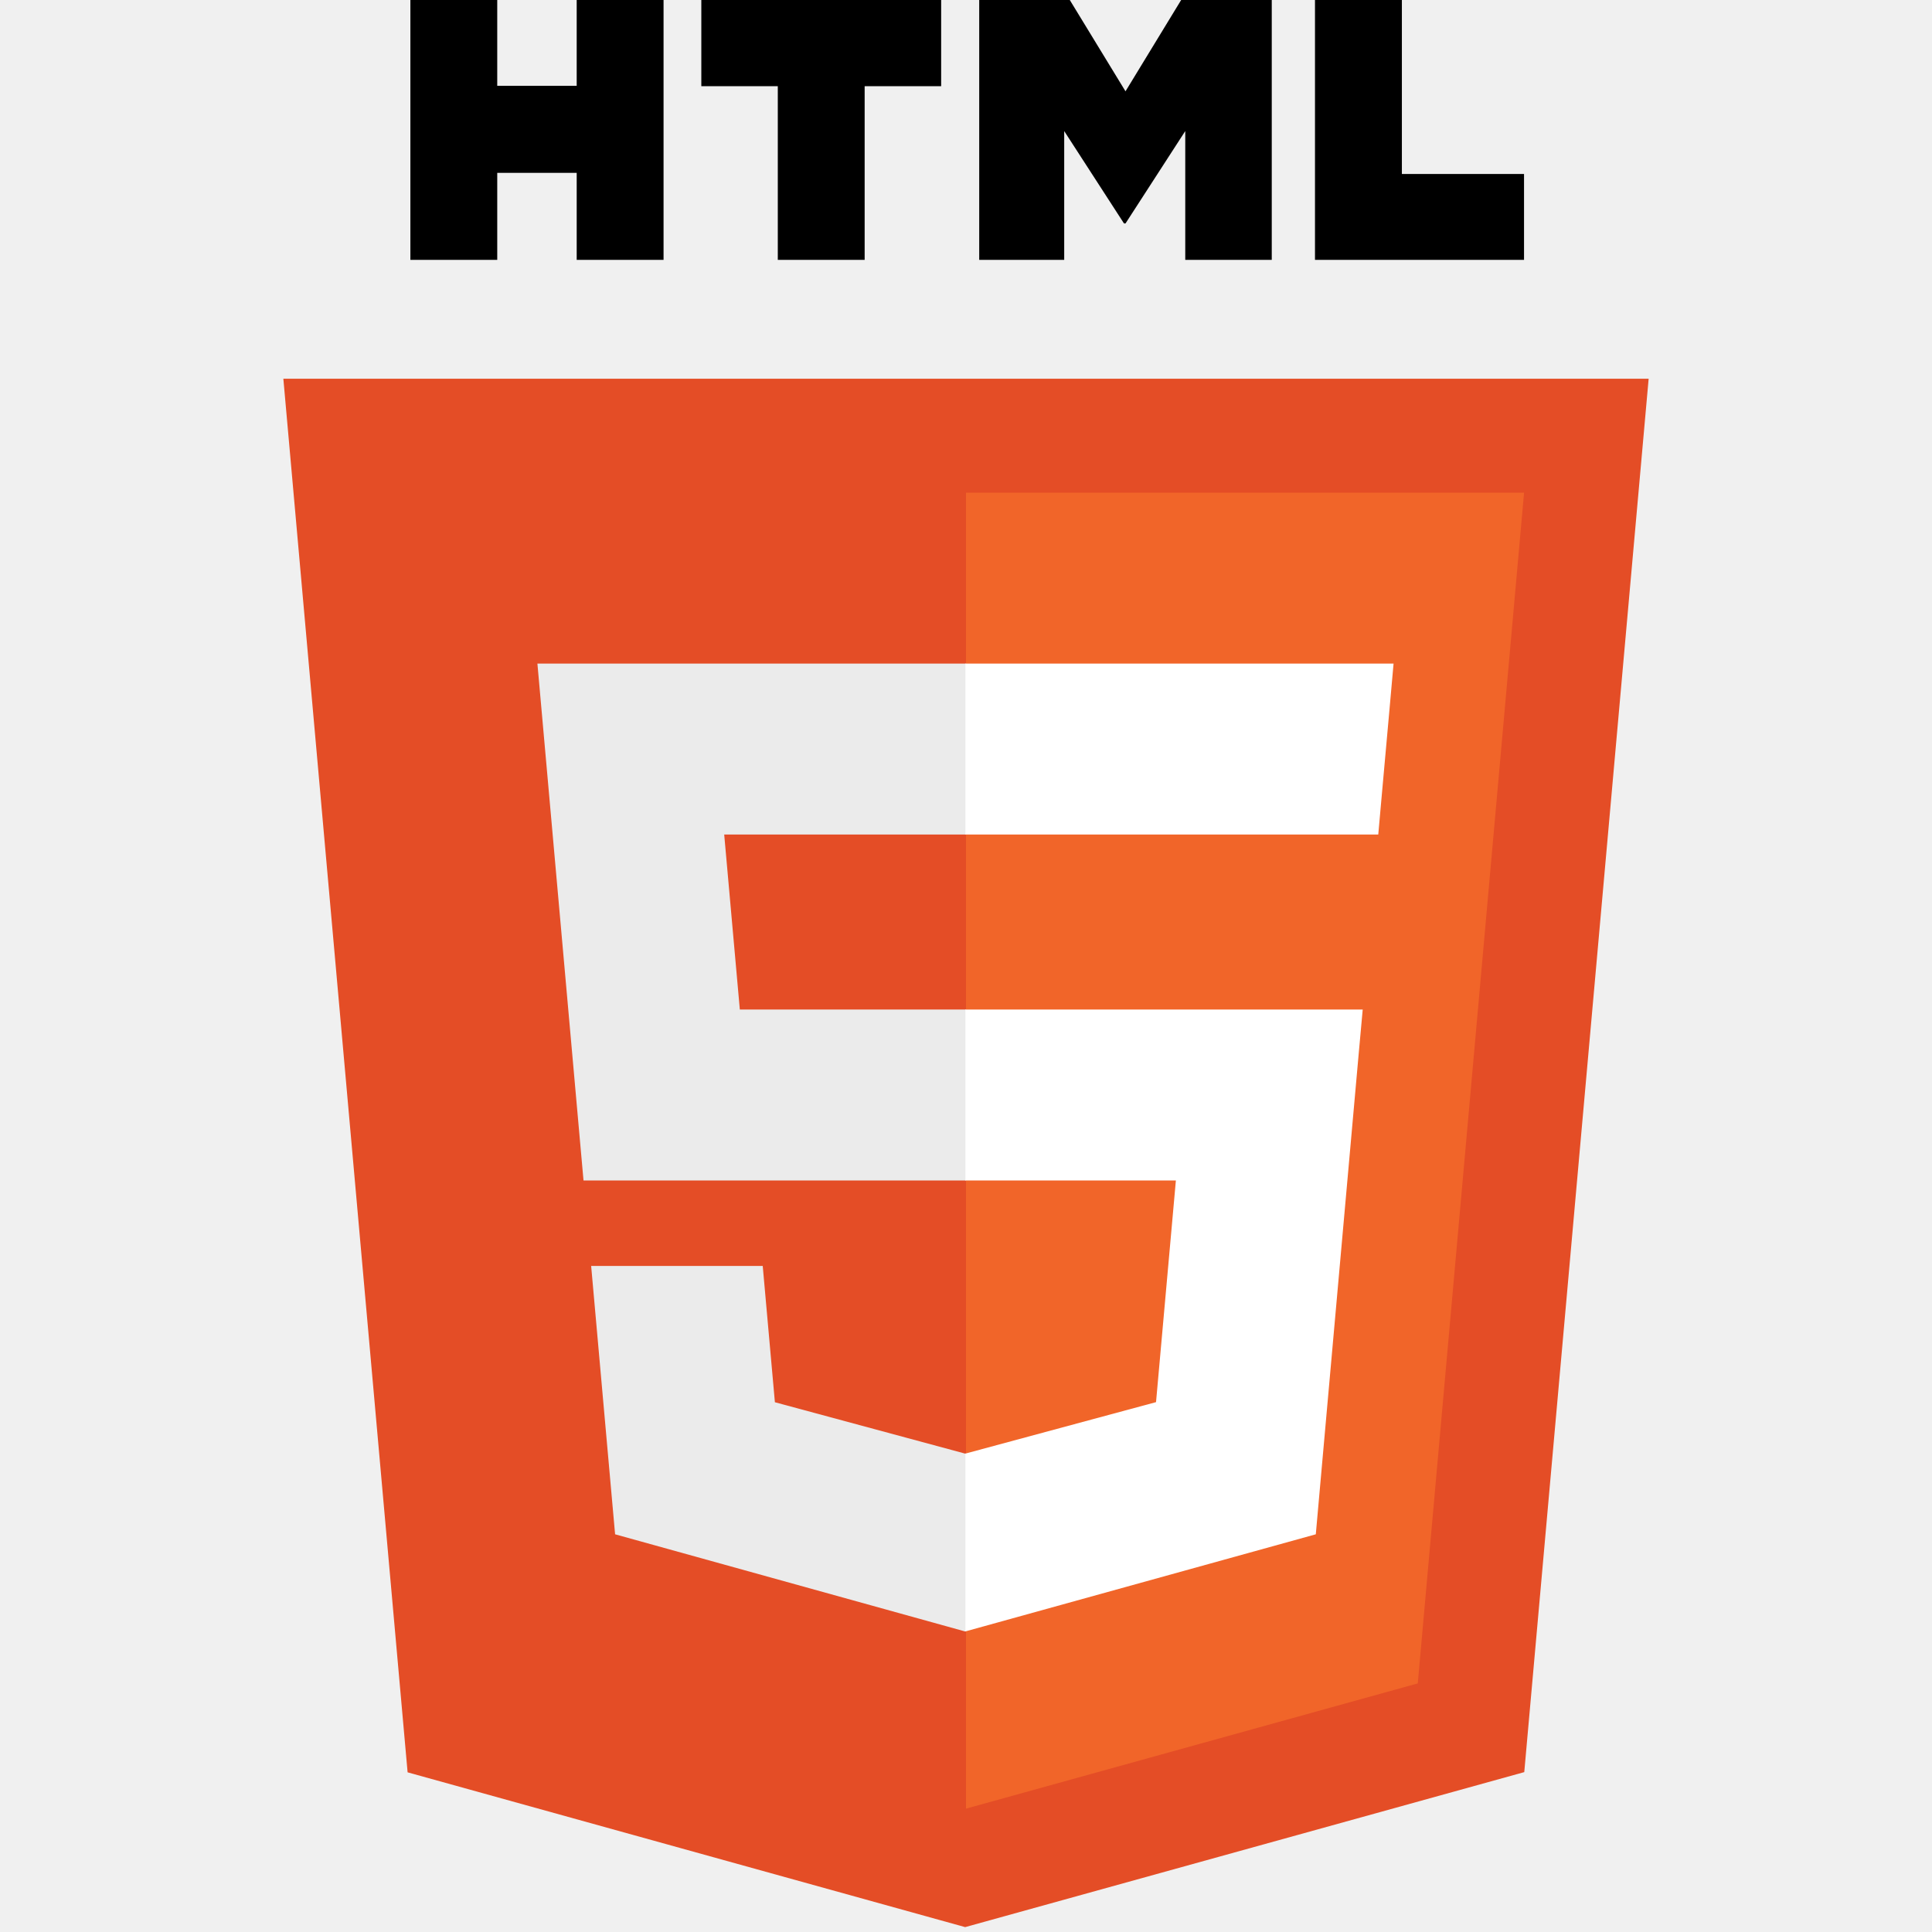
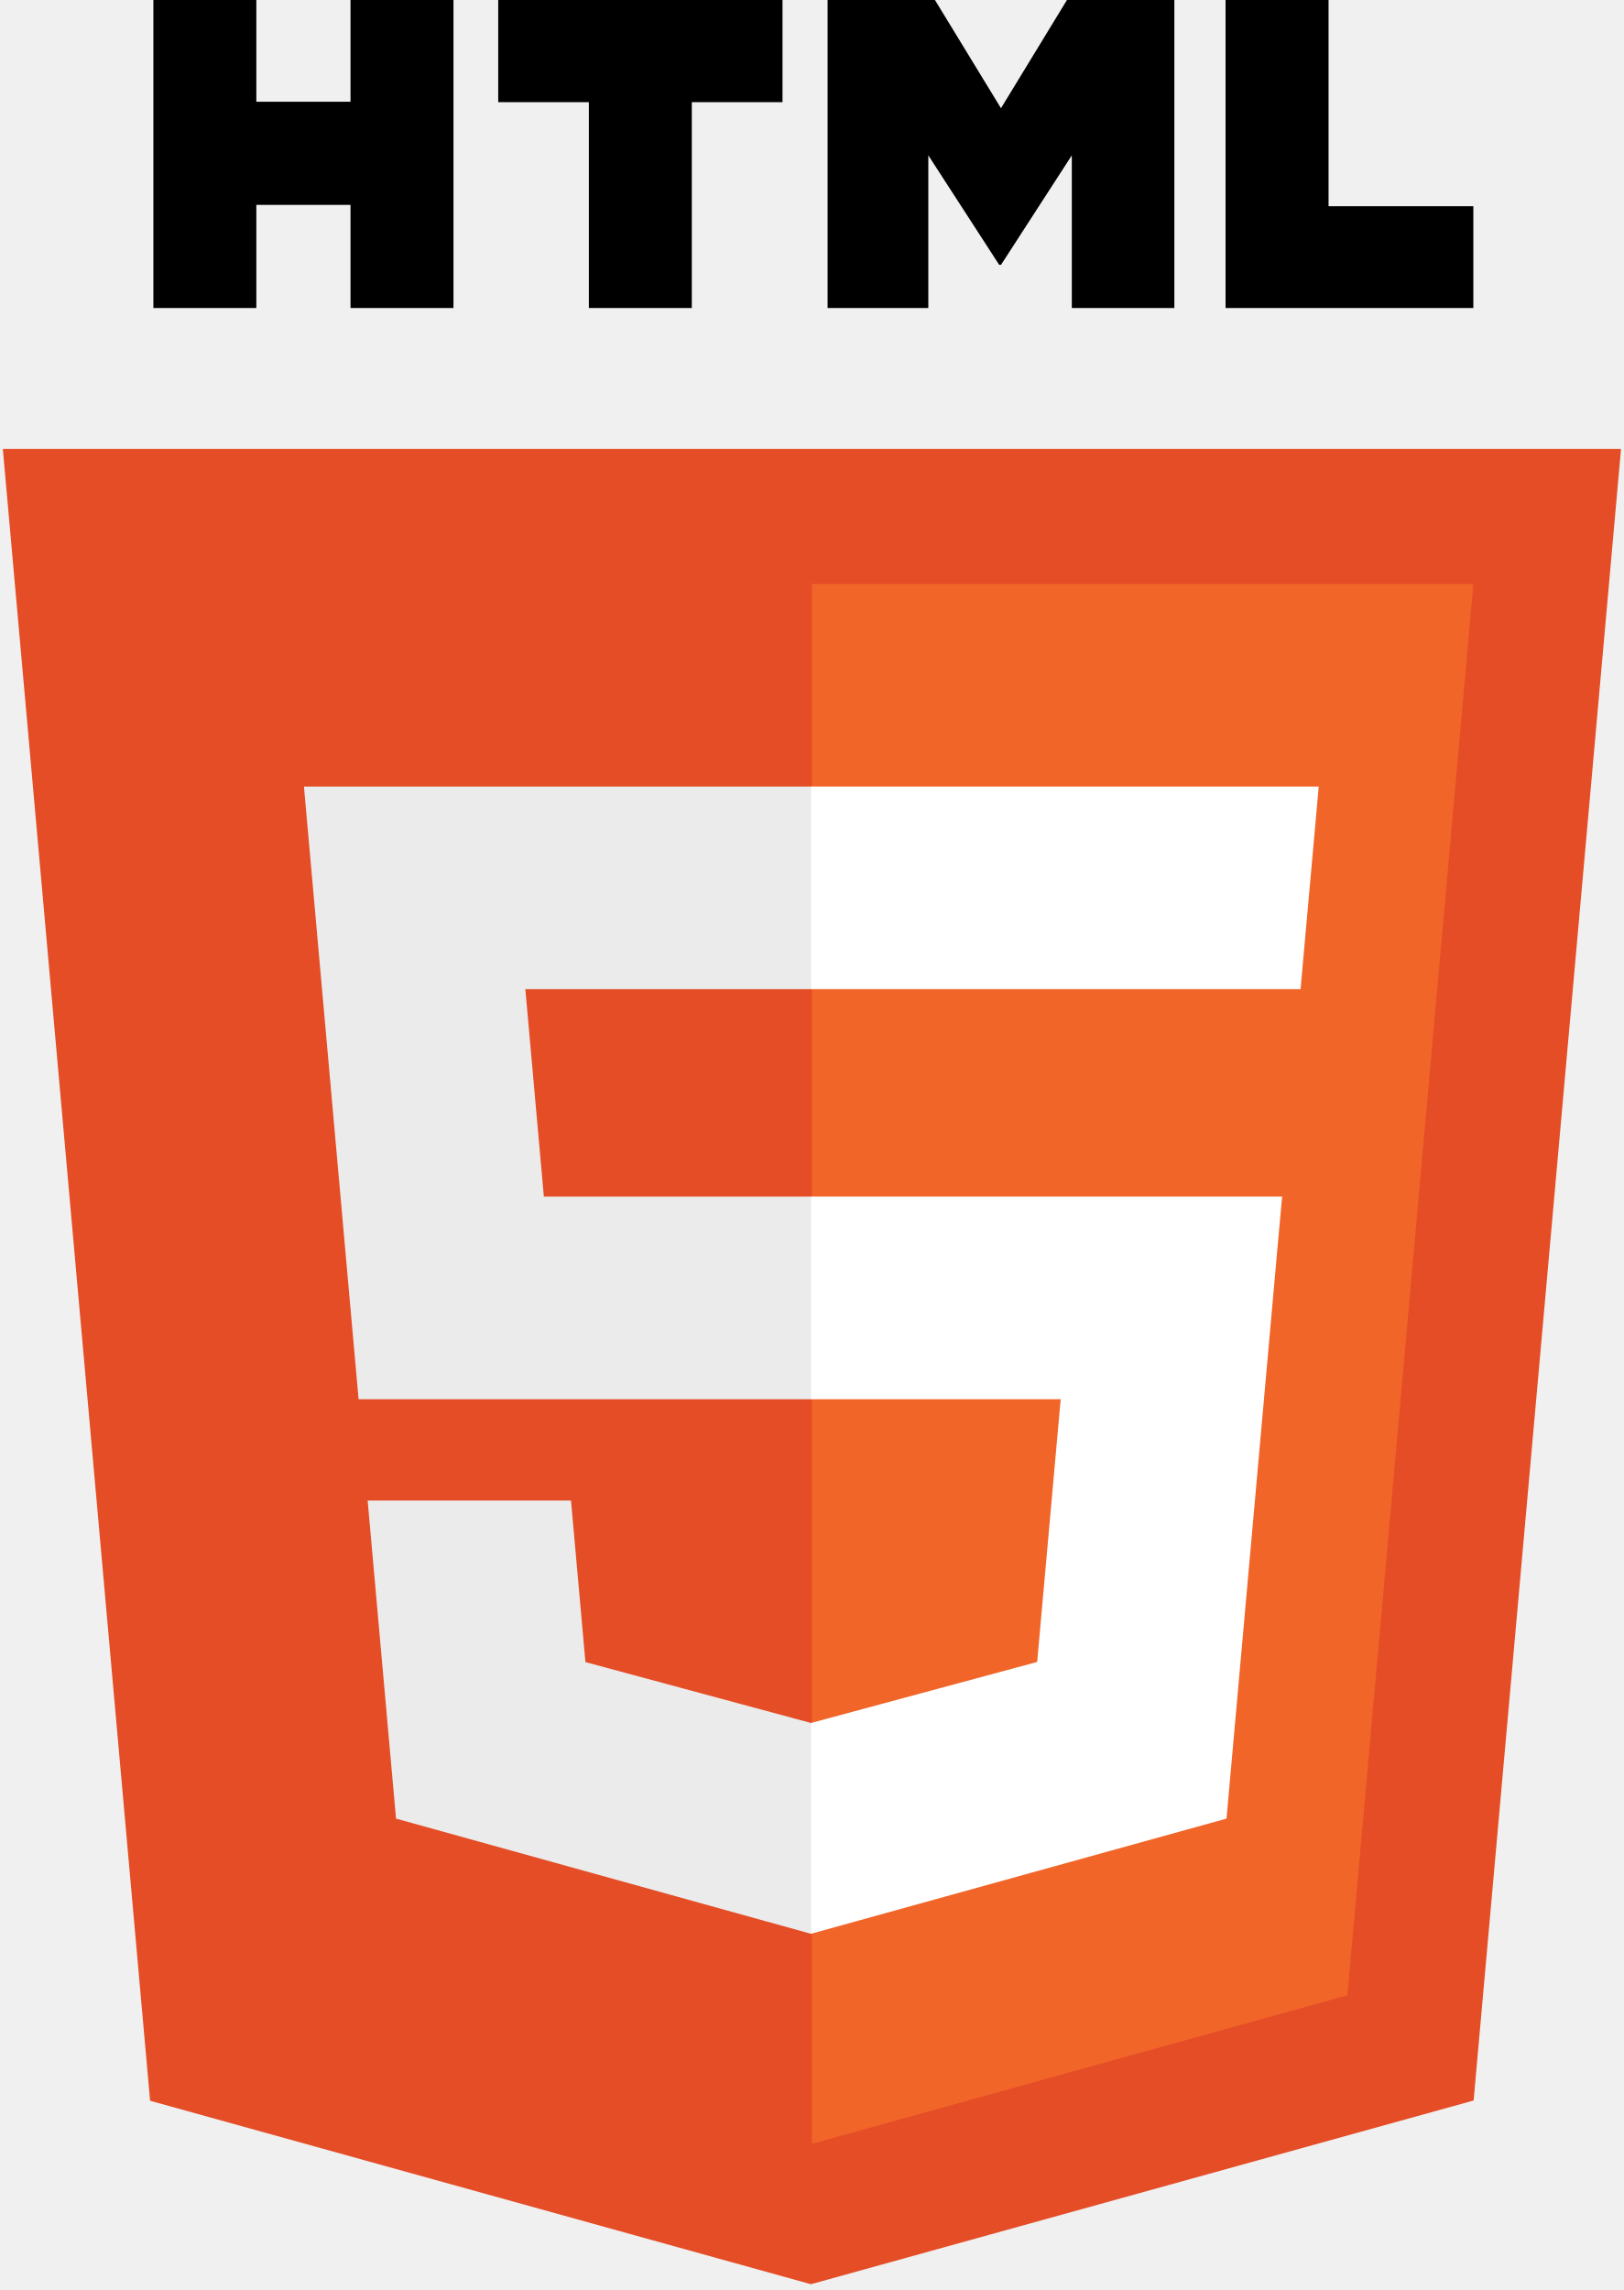
- <svg xmlns="http://www.w3.org/2000/svg" width="800px" height="800px" viewBox="-52.5 0 361 361" preserveAspectRatio="xMinYMin meet">
-   <path d="M255.555 70.766l-23.241 260.36-104.47 28.962-104.182-28.922L.445 70.766h255.11z" fill="#E44D26" />
-   <path d="M128 337.95l84.417-23.403 19.86-222.49H128V337.95z" fill="#F16529" />
-   <path d="M82.82 155.932H128v-31.937H47.917l.764 8.568 7.85 88.01H128v-31.937H85.739l-2.919-32.704zM90.018 236.542h-32.06l4.474 50.146 65.421 18.16.147-.04V271.58l-.14.037-35.568-9.604-2.274-25.471z" fill="#EBEBEB" />
+ <svg xmlns="http://www.w3.org/2000/svg" width="1773" height="2500" preserveAspectRatio="xMinYMin meet" viewBox="0 0 256 361" id="html">
+   <path fill="#E44D26" d="M255.555 70.766l-23.241 260.36-104.47 28.962-104.182-28.922L.445 70.766h255.11z" />
+   <path fill="#F16529" d="M128 337.95l84.417-23.403 19.86-222.49H128V337.95z" />
+   <path fill="#EBEBEB" d="M82.82 155.932H128v-31.937H47.917l.764 8.568 7.85 88.01H128v-31.937H85.739l-2.919-32.704zM90.018 236.542h-32.06l4.474 50.146 65.421 18.16.147-.04V271.58l-.14.037-35.568-9.604-2.274-25.471z" />
  <path d="M24.18 0h16.23v16.035h14.847V0h16.231v48.558h-16.23v-16.26H40.411v16.26h-16.23V0zM92.83 16.103H78.544V0h44.814v16.103h-14.295v32.455h-16.23V16.103h-.001zM130.47 0h16.923l10.41 17.062L168.203 0h16.93v48.558h-16.164V24.49l-11.166 17.265h-.28L146.35 24.49v24.068h-15.88V0zM193.21 0h16.235v32.508h22.824v16.05h-39.06V0z" />
-   <path d="M127.89 220.573h39.327l-3.708 41.42-35.62 9.614v33.226l65.473-18.145.48-5.396 7.506-84.08.779-8.576H127.89v31.937zM127.89 155.854v.078h77.143l.64-7.178 1.456-16.191.763-8.568H127.89v31.86z" fill="#FFF" />
+   <path fill="#FFF" d="M127.89 220.573h39.327l-3.708 41.42-35.62 9.614v33.226l65.473-18.145.48-5.396 7.506-84.08.779-8.576H127.89v31.937zM127.89 155.854v.078h77.143l.64-7.178 1.456-16.191.763-8.568H127.89v31.86z" />
</svg>
